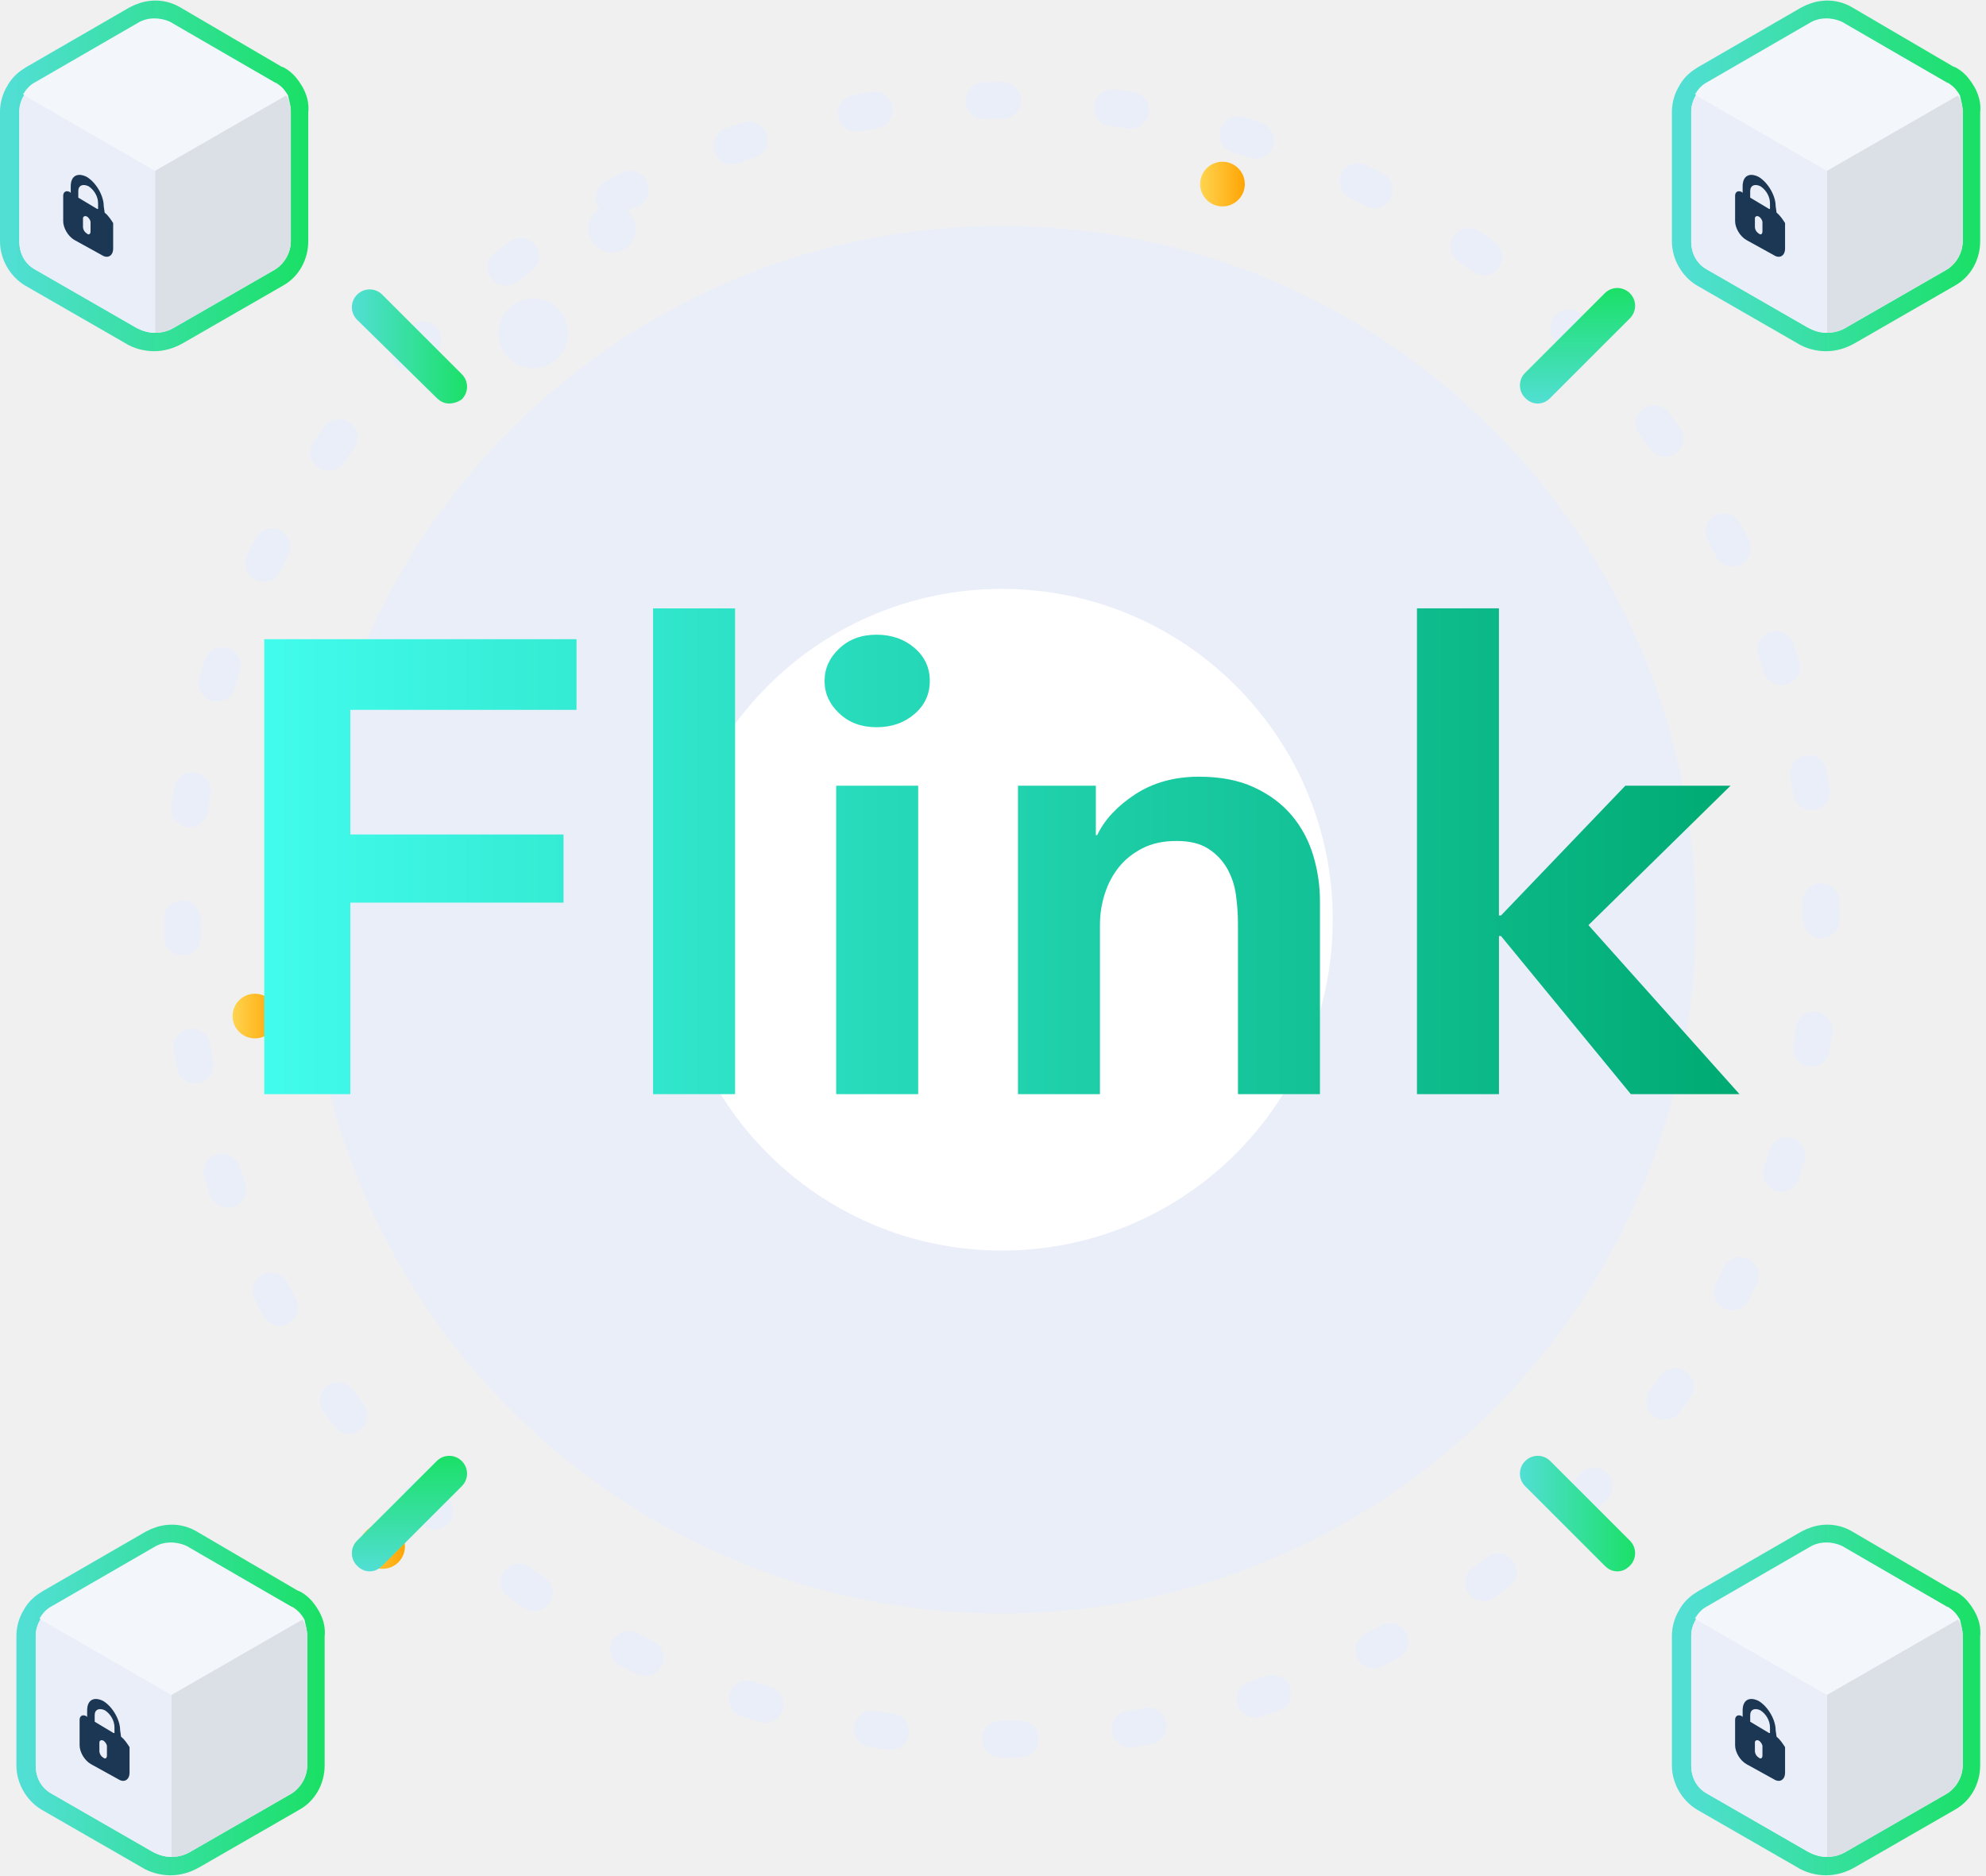
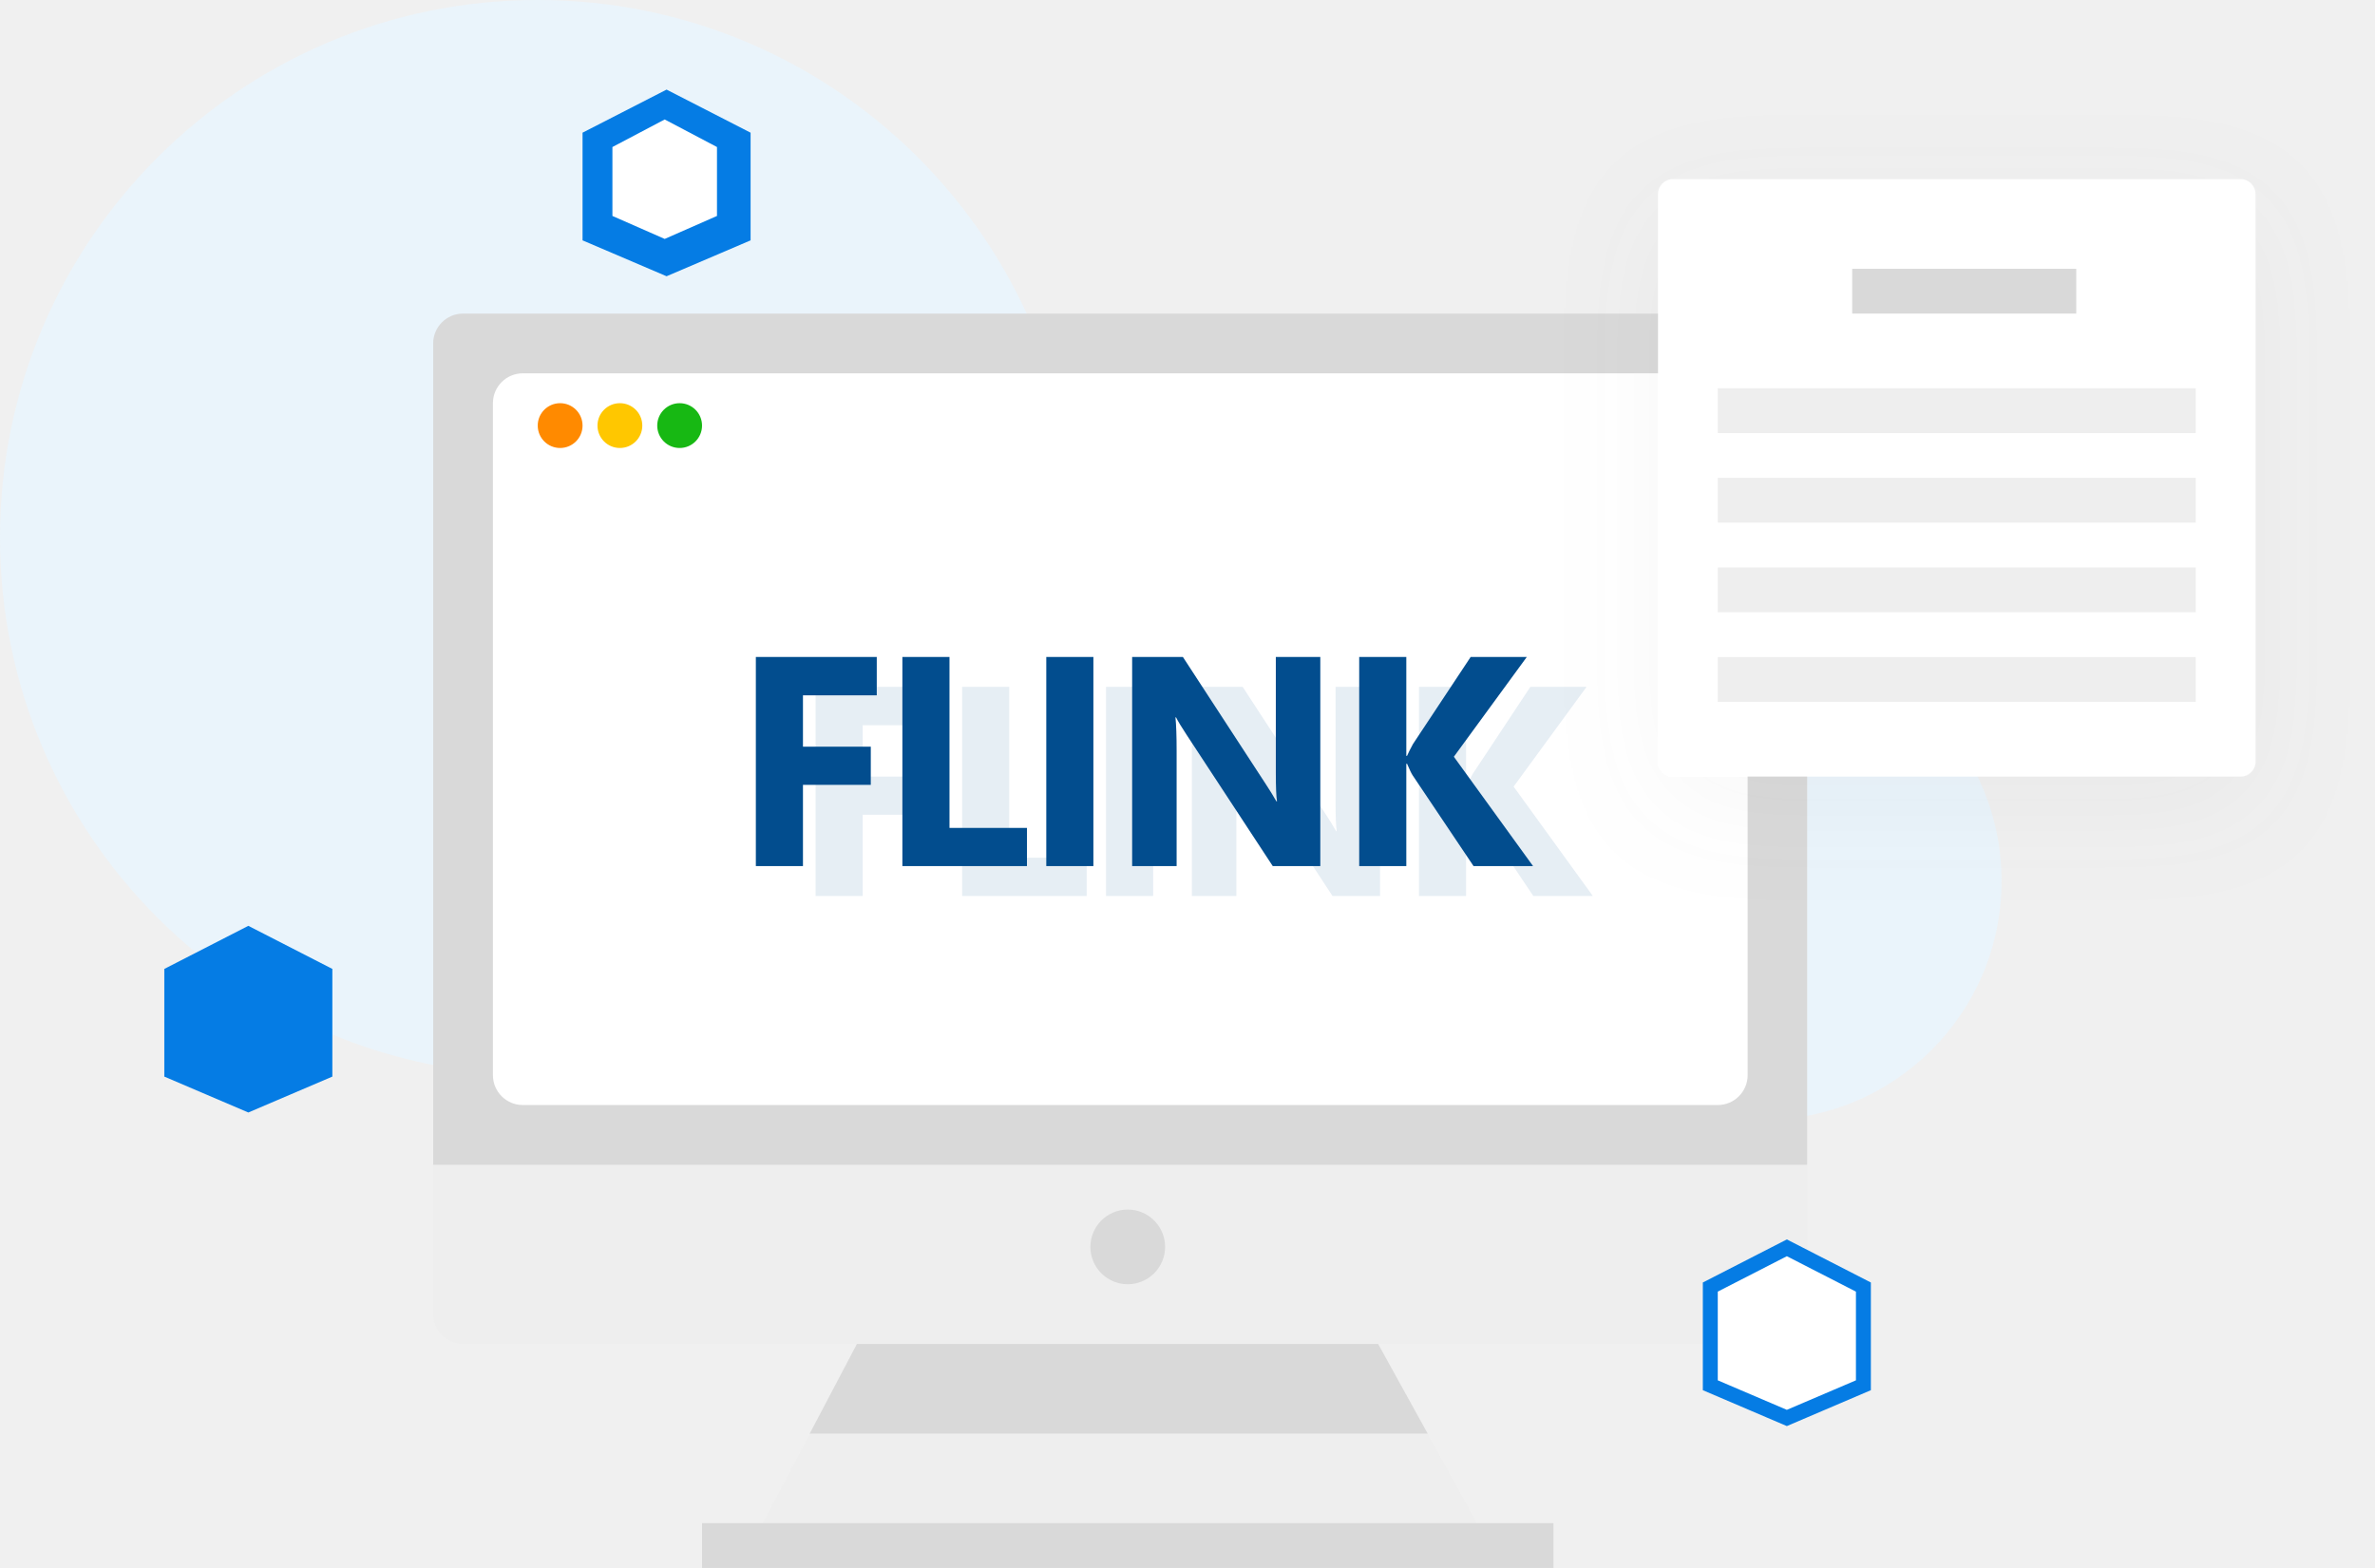
- <svg xmlns="http://www.w3.org/2000/svg" width="108" height="102" viewBox="0 0 108 102" fill="none">
-   <path d="M54.482 87.76c20.84 0 37.735-16.894 37.735-37.735 0-20.84-16.895-37.735-37.735-37.735S16.747 29.185 16.747 50.025 33.64 87.76 54.482 87.76z" fill="#EAEEF9" />
-   <path d="M54.483 68.02c9.938 0 17.994-8.057 17.994-17.995s-8.056-17.994-17.994-17.994-17.995 8.056-17.995 17.994S44.545 68.02 54.483 68.02z" fill="#fff" />
-   <path d="M54.482 94.594c24.614 0 44.568-19.954 44.568-44.569 0-24.614-19.954-44.568-44.568-44.568-24.615 0-44.569 19.954-44.569 44.568 0 24.615 19.954 44.569 44.569 44.569z" stroke="#EAEEF9" stroke-width="2" stroke-miterlimit="10" stroke-linecap="round" stroke-linejoin="round" stroke-dasharray="1 6" />
-   <path d="M29.567 19.94a1.898 1.898 0 1 0-1.173-3.61 1.898 1.898 0 0 0 1.173 3.61zM33.687 13.675a1.29 1.29 0 1 0-.799-2.455 1.29 1.29 0 0 0 .799 2.455z" fill="#EAEEF9" />
-   <path d="M66.479 11.227a1.215 1.215 0 1 0 0-2.43 1.215 1.215 0 0 0 0 2.43z" fill="url(#paint0_linear_8592_129354)" />
-   <path d="M13.862 56.48a1.215 1.215 0 1 0 0-2.43 1.215 1.215 0 0 0 0 2.43z" fill="url(#paint1_linear_8592_129354)" />
-   <path d="M20.771 85.33a1.215 1.215 0 1 0 0-2.429 1.215 1.215 0 0 0 0 2.43z" fill="url(#paint2_linear_8592_129354)" />
-   <path d="M24.43 21.948c-.227 0-.455-.076-.683-.304l-4.328-4.252a.962.962 0 0 1 0-1.366.962.962 0 0 1 1.367 0l4.328 4.327c.38.38.38.987 0 1.367a1.224 1.224 0 0 1-.683.228z" fill="url(#paint3_linear_8592_129354)" />
-   <path d="M87.95 85.468c-.228 0-.455-.076-.683-.304l-4.328-4.328a.962.962 0 0 1 0-1.366.962.962 0 0 1 1.367 0l4.328 4.328c.38.38.38.987 0 1.366-.228.228-.456.304-.684.304z" fill="url(#paint4_linear_8592_129354)" />
-   <path d="M20.103 85.468c-.228 0-.456-.076-.684-.304a.962.962 0 0 1 0-1.367l4.328-4.327a.962.962 0 0 1 1.367 0c.38.38.38.987 0 1.366l-4.328 4.328c-.228.228-.455.304-.683.304z" fill="url(#paint5_linear_8592_129354)" />
-   <path d="M83.622 21.948c-.227 0-.455-.076-.683-.304a.962.962 0 0 1 0-1.366l4.328-4.328a.962.962 0 0 1 1.367 0c.38.38.38.987 0 1.366l-4.328 4.328c-.228.228-.456.304-.684.304z" fill="url(#paint6_linear_8592_129354)" />
-   <path d="M106.478 5.185c-.154-.257-.308-.462-.564-.615h-.051l-5.69-3.332c-.564-.308-1.18-.257-1.743.05l-5.588 3.23c-.256.154-.513.36-.666.667a1.729 1.729 0 0 0-.257.871v7.074c0 .615.36 1.23.872 1.538l5.434 3.127c.307.205.717.308 1.076.308.359 0 .718-.103 1.077-.308l5.433-3.127c.564-.307.872-.923.872-1.538V6.056c.051-.307-.052-.615-.205-.871z" stroke="url(#paint7_linear_8592_129354)" stroke-width="2" stroke-miterlimit="10" stroke-linecap="round" stroke-linejoin="round" />
-   <path d="M106.734 6.056v7.074c0 .615-.358 1.23-.871 1.538l-5.434 3.127a2.015 2.015 0 0 1-1.076.307c-.359 0-.718-.102-1.077-.307l-5.433-3.127c-.564-.308-.872-.872-.872-1.538V6.056c0-.308.103-.615.257-.872.153-.256.358-.512.666-.666l5.587-3.23c.513-.307 1.18-.307 1.743-.05 0 0 .052 0 .052.05l5.638 3.23s.052 0 .052.051h.051c.256.154.41.36.564.615.051.257.153.564.153.872z" fill="#F3F6FA" />
-   <path d="M106.732 6.056v7.074c0 .615-.359 1.23-.871 1.538l-5.434 3.127a2.016 2.016 0 0 1-1.076.307V9.285l7.125-4.1c.154.256.256.563.256.87z" fill="#DBDFE6" />
-   <path d="M99.35 9.285v8.817c-.358 0-.717-.102-1.076-.307l-5.434-3.127c-.564-.308-.871-.872-.871-1.538V6.056c0-.308.102-.615.256-.872l7.125 4.101z" fill="#EAEEF9" />
-   <path d="M106.476 5.185l-7.125 4.1-7.177-4.152c.154-.256.36-.512.667-.666l5.587-3.23c.513-.307 1.18-.307 1.743-.05l5.741 3.331h.052c.205.205.41.41.512.667z" fill="#F3F6FA" />
-   <path d="M96.612 11.569l-.051-.359c0-.564-.41-1.281-.923-1.589-.513-.256-.872-.051-.872.513v.358l-.05-.05c-.206-.103-.36 0-.36.204v1.384c0 .36.257.82.616 1.026l1.486.82c.308.205.615.051.615-.36v-1.383c-.102-.154-.256-.41-.461-.564zm-.769 1.025c0 .103-.051.154-.103.154 0 0-.05 0-.102-.051a.432.432 0 0 1-.205-.36v-.46c0-.103.102-.154.205-.103.102.051.205.205.205.308v.512zm.359-1.23l-1.025-.615v-.359c0-.308.256-.41.563-.256.308.205.513.564.513.922v.308h-.051z" fill="#1C3754" />
-   <path d="M15.558 5.185c-.154-.257-.307-.462-.564-.615h-.05l-5.69-3.332C8.688.93 8.073.98 7.51 1.288l-5.587 3.23c-.257.154-.513.36-.667.667A1.728 1.728 0 0 0 1 6.056v7.074c0 .615.359 1.23.871 1.538l5.434 3.127c.308.205.718.308 1.077.308.358 0 .717-.103 1.076-.308l5.434-3.127c.564-.307.871-.923.871-1.538V6.056c.052-.307-.051-.615-.205-.871z" stroke="url(#paint8_linear_8592_129354)" stroke-width="2" stroke-miterlimit="10" stroke-linecap="round" stroke-linejoin="round" />
-   <path d="M15.815 6.056v7.074c0 .615-.359 1.23-.871 1.538L9.51 17.795a2.018 2.018 0 0 1-1.077.307c-.358 0-.717-.102-1.076-.307l-5.434-3.127c-.564-.308-.871-.872-.871-1.538V6.056c0-.308.102-.615.256-.872.154-.256.359-.512.666-.666l5.588-3.23c.513-.307 1.179-.307 1.743-.05 0 0 .051 0 .051.05l5.639 3.23s.051 0 .051.051h.051c.257.154.41.36.564.615.052.257.154.564.154.872z" fill="#F3F6FA" />
-   <path d="M15.814 6.056v7.074c0 .615-.36 1.23-.872 1.538L9.51 17.795a2.018 2.018 0 0 1-1.077.307V9.285l7.125-4.1c.154.256.257.563.257.87z" fill="#DBDFE6" />
-   <path d="M8.432 9.285v8.817c-.359 0-.718-.102-1.077-.307l-5.433-3.127c-.564-.308-.872-.872-.872-1.538V6.056c0-.308.103-.615.257-.872l7.125 4.101z" fill="#EAEEF9" />
-   <path d="M15.558 5.185l-7.126 4.1-7.176-4.152c.154-.256.359-.512.666-.666l5.588-3.23C8.022.93 8.689.93 9.253 1.188l5.74 3.331h.052c.205.205.41.41.513.667z" fill="#F3F6FA" />
-   <path d="M5.693 11.569l-.052-.359c0-.564-.41-1.281-.922-1.589-.513-.256-.872-.051-.872.513v.358l-.051-.05c-.205-.103-.359 0-.359.204v1.384c0 .36.256.82.615 1.026l1.487.82c.307.205.615.051.615-.36v-1.383c-.103-.154-.256-.41-.461-.564zm-.77 1.025c0 .103-.05.154-.102.154 0 0-.051 0-.102-.051a.432.432 0 0 1-.206-.36v-.46c0-.103.103-.154.206-.103.102.051.205.205.205.308v.512zm.36-1.23l-1.026-.615v-.359c0-.308.256-.41.564-.256.308.205.513.564.513.922v.308h-.052z" fill="#1C3754" />
-   <path d="M106.478 88.083c-.154-.257-.308-.462-.564-.615h-.051l-5.69-3.333c-.564-.307-1.18-.256-1.743.052l-5.588 3.23c-.256.153-.513.358-.666.666a1.729 1.729 0 0 0-.257.871v7.074c0 .615.36 1.23.872 1.538l5.434 3.127c.307.205.717.307 1.076.307.359 0 .718-.102 1.077-.307l5.433-3.127c.564-.308.872-.923.872-1.538v-7.074c.051-.307-.052-.615-.205-.871z" stroke="url(#paint9_linear_8592_129354)" stroke-width="2" stroke-miterlimit="10" stroke-linecap="round" stroke-linejoin="round" />
-   <path d="M106.734 88.953v7.074c0 .615-.358 1.23-.871 1.538l-5.434 3.127a2.016 2.016 0 0 1-1.076.308c-.359 0-.718-.103-1.077-.308l-5.433-3.127c-.564-.307-.872-.871-.872-1.538v-7.074c0-.307.103-.615.257-.871.153-.256.358-.513.666-.666l5.587-3.23c.513-.308 1.18-.308 1.743-.051 0 0 .052 0 .052.051l5.638 3.23s.052 0 .052.05h.051c.256.155.41.36.564.616.051.256.153.564.153.871z" fill="#F3F6FA" />
-   <path d="M106.732 88.954v7.074c0 .615-.359 1.23-.871 1.538l-5.434 3.127a2.016 2.016 0 0 1-1.076.307v-8.817l7.125-4.1c.154.256.256.563.256.871z" fill="#DBDFE6" />
-   <path d="M99.35 92.183V101c-.358 0-.717-.102-1.076-.307l-5.434-3.127c-.564-.308-.871-.871-.871-1.538v-7.074c0-.308.102-.615.256-.871l7.125 4.1z" fill="#EAEEF9" />
-   <path d="M106.476 88.083l-7.125 4.1-7.177-4.152c.154-.256.36-.512.667-.666l5.587-3.23c.513-.307 1.18-.307 1.743-.05l5.741 3.331h.052c.205.205.41.41.512.667z" fill="#F3F6FA" />
-   <path d="M96.612 94.466l-.051-.358c0-.564-.41-1.282-.923-1.59-.513-.256-.872-.05-.872.513v.359l-.05-.051c-.206-.103-.36 0-.36.205v1.384c0 .359.257.82.616 1.025l1.486.82c.308.205.615.051.615-.359V95.03c-.102-.154-.256-.41-.461-.564zm-.769 1.026c0 .102-.051.153-.103.153 0 0-.05 0-.102-.05a.431.431 0 0 1-.205-.36v-.461c0-.103.102-.154.205-.103.102.052.205.205.205.308v.513zm.359-1.23l-1.025-.616v-.359c0-.307.256-.41.563-.256.308.205.513.564.513.923v.307h-.051z" fill="#1C3754" />
-   <path d="M16.45 88.083c-.154-.257-.308-.462-.564-.615h-.051l-5.69-3.333c-.564-.307-1.18-.256-1.743.052l-5.588 3.23c-.256.153-.512.358-.666.666a1.728 1.728 0 0 0-.256.871v7.074c0 .615.358 1.23.871 1.538l5.434 3.127c.307.205.717.307 1.076.307.36 0 .718-.102 1.077-.307l5.433-3.127c.564-.308.872-.923.872-1.538v-7.074c.051-.307-.051-.615-.205-.871z" stroke="url(#paint10_linear_8592_129354)" stroke-width="2" stroke-miterlimit="10" stroke-linecap="round" stroke-linejoin="round" />
-   <path d="M16.707 88.953v7.074c0 .615-.36 1.23-.872 1.538l-5.434 3.127a2.018 2.018 0 0 1-1.076.308c-.359 0-.718-.103-1.076-.308l-5.434-3.127c-.564-.307-.872-.871-.872-1.538v-7.074c0-.307.103-.615.257-.871.153-.256.358-.513.666-.666l5.588-3.23c.512-.308 1.179-.308 1.742-.051 0 0 .052 0 .052.051l5.638 3.23s.052 0 .052.05h.051c.256.155.41.36.564.616.051.256.154.564.154.871z" fill="#F3F6FA" />
-   <path d="M16.706 88.954v7.074c0 .615-.359 1.23-.872 1.538l-5.433 3.127a2.017 2.017 0 0 1-1.077.307v-8.817l7.126-4.1c.153.256.256.563.256.871z" fill="#DBDFE6" />
-   <path d="M9.324 92.183V101c-.359 0-.718-.102-1.076-.307l-5.434-3.127c-.564-.308-.872-.871-.872-1.538v-7.074c0-.308.103-.615.257-.871l7.125 4.1z" fill="#EAEEF9" />
-   <path d="M16.45 88.083l-7.125 4.1-7.177-4.152c.154-.256.359-.512.666-.666l5.588-3.23c.512-.307 1.179-.307 1.743-.05l5.741 3.331h.051c.205.205.41.41.513.667z" fill="#F3F6FA" />
-   <path d="M6.584 94.466l-.051-.358c0-.564-.41-1.282-.923-1.59-.512-.256-.871-.05-.871.513v.359l-.052-.051c-.205-.103-.358 0-.358.205v1.384c0 .359.256.82.615 1.025l1.486.82c.308.205.615.051.615-.359V95.03c-.102-.154-.256-.41-.46-.564zm-.769 1.026c0 .102-.051.153-.102.153 0 0-.052 0-.103-.05a.431.431 0 0 1-.205-.36v-.461c0-.103.103-.154.205-.103.103.052.205.205.205.308v.513zm.359-1.23l-1.025-.616v-.359c0-.307.256-.41.564-.256.307.205.512.564.512.923v.307h-.051z" fill="#1C3754" />
-   <path fill-rule="evenodd" clip-rule="evenodd" d="M35.514 33.09h4.459v26.422h-4.459V33.09zM14.37 34.766h16.981v3.844H19.052v6.78h11.593v3.706H19.052v10.415H14.37V34.767zm31.27.507c-.534.501-.8 1.09-.8 1.765 0 .676.266 1.264.8 1.765.532.502 1.206.752 2.024.752.819 0 1.506-.239 2.063-.717.558-.477.836-1.077.836-1.8 0-.722-.278-1.322-.836-1.8-.557-.477-1.245-.716-2.063-.716-.817 0-1.492.25-2.025.751zm4.29 7.462h-4.458v16.777h4.459V42.736zm5.428 0h4.234v2.691h.074c.396-.838 1.084-1.578 2.062-2.219.98-.64 2.137-.961 3.475-.961 1.164 0 2.16.192 2.99.577.83.384 1.512.891 2.045 1.52.532.629.922 1.352 1.17 2.167.247.816.372 1.655.372 2.516v10.486h-4.459v-9.297c0-.49-.037-1.002-.11-1.538a3.996 3.996 0 0 0-.484-1.45 3.09 3.09 0 0 0-1.022-1.066c-.434-.28-1.01-.42-1.727-.42-.72 0-1.339.135-1.858.402-.52.268-.948.612-1.282 1.032-.335.419-.59.903-.762 1.45a5.47 5.47 0 0 0-.26 1.66v9.227h-4.458V42.736zm26.155-9.647h-4.458v26.423h4.459v-8.598h.112l7.059 8.598h5.908l-8.212-9.192 7.729-7.584h-5.722l-6.763 7.06h-.112V33.089z" fill="url(#paint11_linear_8592_129354)" />
+ <svg xmlns="http://www.w3.org/2000/svg" width="159" height="105" viewBox="0 0 159 105" fill="none">
+   <circle cx="36" cy="36" r="36" fill="#EAF4FB" />
+   <circle cx="118" cy="59" r="16" fill="#EAF4FB" />
+   <mask id="mask0_224_2963" style="mask-type:alpha" maskUnits="userSpaceOnUse" x="50" y="85" width="50" height="19">
+     <path d="M60 85H89.5L100 104H50L60 85Z" fill="#EEEEEE" />
+   </mask>
+   <g mask="url(#mask0_224_2963)">
+     <path d="M60 85H89.5L100 104H50L60 85Z" fill="#EEEEEE" />
+     <rect x="46" y="89" width="59" height="7" fill="#D9D9D9" />
+   </g>
+   <mask id="mask1_224_2963" style="mask-type:alpha" maskUnits="userSpaceOnUse" x="29" y="20" width="92" height="70">
+     <rect x="29" y="20" width="92" height="70" rx="2" fill="#EEEEEE" />
+   </mask>
+   <g mask="url(#mask1_224_2963)">
+     <rect x="29" y="21" width="92" height="65" rx="2" fill="#D9D9D9" />
+     <rect x="24" y="78" width="105" height="25" fill="#EEEEEE" />
+   </g>
+   <rect x="33" y="25" width="84" height="49" rx="2" fill="white" />
+   <path opacity="0.1" d="M62.697 48.565H57.756V52.002H62.297V54.56H57.756V60H54.602V45.996H62.697V48.565ZM72.752 60H64.412V45.996H67.566V57.441H72.752V60ZM77.2 60H74.046V45.996H77.2V60ZM92.391 60H89.208L83.436 51.201C83.098 50.687 82.863 50.3 82.733 50.039H82.694C82.746 50.534 82.772 51.289 82.772 52.305V60H79.794V45.996H83.192L88.749 54.522C89.003 54.906 89.237 55.286 89.452 55.664H89.491C89.439 55.339 89.413 54.697 89.413 53.74V45.996H92.391V60ZM106.635 60H102.651L98.569 53.916C98.491 53.799 98.367 53.542 98.198 53.145H98.149V60H94.995V45.996H98.149V52.617H98.198C98.276 52.435 98.406 52.175 98.588 51.836L102.455 45.996H106.215L101.332 52.676L106.635 60Z" fill="#024D8E" />
+   <path d="M58.697 46.565H53.756V50.002H58.297V52.56H53.756V58H50.602V43.996H58.697V46.565ZM68.752 58H60.412V43.996H63.566V55.441H68.752V58ZM73.2 58H70.046V43.996H73.2V58ZM88.391 58H85.208L79.436 49.201C79.098 48.687 78.863 48.3 78.733 48.039H78.694C78.746 48.534 78.772 49.289 78.772 50.305V58H75.794V43.996H79.192L84.749 52.522C85.003 52.906 85.237 53.286 85.452 53.664H85.491C85.439 53.339 85.413 52.697 85.413 51.74V43.996H88.391V58ZM102.635 58H98.651L94.569 51.916C94.491 51.799 94.367 51.542 94.198 51.145H94.149V58H90.995V43.996H94.149V50.617H94.198C94.276 50.435 94.406 50.175 94.588 49.836L98.456 43.996H102.215L97.332 50.676L102.635 58Z" fill="#024D8E" />
+   <circle cx="75.5" cy="83.5" r="2.5" fill="#D9D9D9" />
+   <rect x="47" y="102" width="57" height="3" fill="#D9D9D9" />
+   <path d="M39 8.885L44.625 6L50.25 8.885V16.096L44.625 18.5L39 16.096V8.885Z" fill="#057CE4" />
+   <path d="M11 64.885L16.625 62L22.25 64.885V72.096L16.625 74.5L11 72.096V64.885Z" fill="#057CE4" />
+   <path d="M41 9.846L44.5 8L48 9.846V14.461L44.5 16L41 14.461V9.846Z" fill="white" />
+   <path d="M114.5 92.766V86.19L119.625 83.562L124.75 86.19V92.766L119.625 94.956L114.5 92.766Z" fill="white" stroke="#057CE4" />
+   <circle cx="37.5" cy="28.5" r="1.5" fill="#FF8A00" />
+   <circle cx="41.5" cy="28.5" r="1.5" fill="#FFC700" />
+   <circle cx="45.5" cy="28.5" r="1.5" fill="#17B813" />
+   <g filter="url(#filter0_d_224_2963)">
+     <rect x="111" y="12" width="40" height="40" rx="1" fill="white" />
+   </g>
+   <rect x="124" y="18" width="15" height="3" fill="#D9D9D9" />
+   <rect x="115" y="26" width="32" height="3" fill="#EEEEEE" />
+   <rect x="115" y="32" width="32" height="3" fill="#EEEEEE" />
+   <rect x="115" y="38" width="32" height="3" fill="#EEEEEE" />
+   <rect x="115" y="44" width="32" height="3" fill="#EEEEEE" />
  <defs>
-     <linearGradient id="paint0_linear_8592_129354" x1="65.269" y1="10.042" x2="67.625" y2="10.042" gradientUnits="userSpaceOnUse">
-       <stop offset=".003" stop-color="#FFD44F" />
-       <stop offset="1" stop-color="#FFA607" />
-     </linearGradient>
-     <linearGradient id="paint1_linear_8592_129354" x1="12.654" y1="55.239" x2="15.011" y2="55.239" gradientUnits="userSpaceOnUse">
-       <stop offset=".003" stop-color="#FFD44F" />
-       <stop offset="1" stop-color="#FFA607" />
-     </linearGradient>
-     <linearGradient id="paint2_linear_8592_129354" x1="19.571" y1="84.102" x2="21.928" y2="84.102" gradientUnits="userSpaceOnUse">
-       <stop offset=".003" stop-color="#FFD44F" />
-       <stop offset="1" stop-color="#FFA607" />
-     </linearGradient>
-     <linearGradient id="paint3_linear_8592_129354" x1="19.147" y1="18.866" x2="25.378" y2="18.866" gradientUnits="userSpaceOnUse">
-       <stop stop-color="#51DFD4" />
-       <stop offset="1" stop-color="#1BE068" />
-     </linearGradient>
-     <linearGradient id="paint4_linear_8592_129354" x1="82.665" y1="82.385" x2="88.896" y2="82.385" gradientUnits="userSpaceOnUse">
-       <stop stop-color="#51DFD4" />
-       <stop offset="1" stop-color="#1BE068" />
-     </linearGradient>
-     <linearGradient id="paint5_linear_8592_129354" x1="22.262" y1="85.5" x2="22.262" y2="79.269" gradientUnits="userSpaceOnUse">
-       <stop stop-color="#51DFD4" />
-       <stop offset="1" stop-color="#1BE068" />
-     </linearGradient>
-     <linearGradient id="paint6_linear_8592_129354" x1="85.781" y1="21.982" x2="85.781" y2="15.751" gradientUnits="userSpaceOnUse">
-       <stop stop-color="#51DFD4" />
-       <stop offset="1" stop-color="#1BE068" />
-     </linearGradient>
-     <linearGradient id="paint7_linear_8592_129354" x1="91.45" y1="9.551" x2="107.25" y2="9.551" gradientUnits="userSpaceOnUse">
-       <stop stop-color="#51DFD4" />
-       <stop offset="1" stop-color="#1BE068" />
-     </linearGradient>
-     <linearGradient id="paint8_linear_8592_129354" x1=".531" y1="9.551" x2="16.33" y2="9.551" gradientUnits="userSpaceOnUse">
-       <stop stop-color="#51DFD4" />
-       <stop offset="1" stop-color="#1BE068" />
-     </linearGradient>
-     <linearGradient id="paint9_linear_8592_129354" x1="91.45" y1="92.449" x2="107.25" y2="92.449" gradientUnits="userSpaceOnUse">
-       <stop stop-color="#51DFD4" />
-       <stop offset="1" stop-color="#1BE068" />
-     </linearGradient>
-     <linearGradient id="paint10_linear_8592_129354" x1="1.423" y1="92.449" x2="17.222" y2="92.449" gradientUnits="userSpaceOnUse">
-       <stop stop-color="#51DFD4" />
-       <stop offset="1" stop-color="#1BE068" />
-     </linearGradient>
-     <linearGradient id="paint11_linear_8592_129354" x1="14.005" y1="46.429" x2="94.598" y2="46.429" gradientUnits="userSpaceOnUse">
-       <stop stop-color="#42FCED" />
-       <stop offset="1" stop-color="#00AA72" />
-     </linearGradient>
+     <filter id="filter0_d_224_2963" x="103" y="6" width="56" height="56" filterUnits="userSpaceOnUse" color-interpolation-filters="sRGB">
+       <feFlood flood-opacity="0" result="BackgroundImageFix" />
+       <feColorMatrix in="SourceAlpha" type="matrix" values="0 0 0 0 0 0 0 0 0 0 0 0 0 0 0 0 0 0 127 0" result="hardAlpha" />
+       <feOffset dy="2" />
+       <feGaussianBlur stdDeviation="4" />
+       <feComposite in2="hardAlpha" operator="out" />
+       <feColorMatrix type="matrix" values="0 0 0 0 0.267 0 0 0 0 0.267 0 0 0 0 0.267 0 0 0 0.04 0" />
+       <feBlend mode="normal" in2="BackgroundImageFix" result="effect1_dropShadow_224_2963" />
+       <feBlend mode="normal" in="SourceGraphic" in2="effect1_dropShadow_224_2963" result="shape" />
+     </filter>
  </defs>
</svg>
